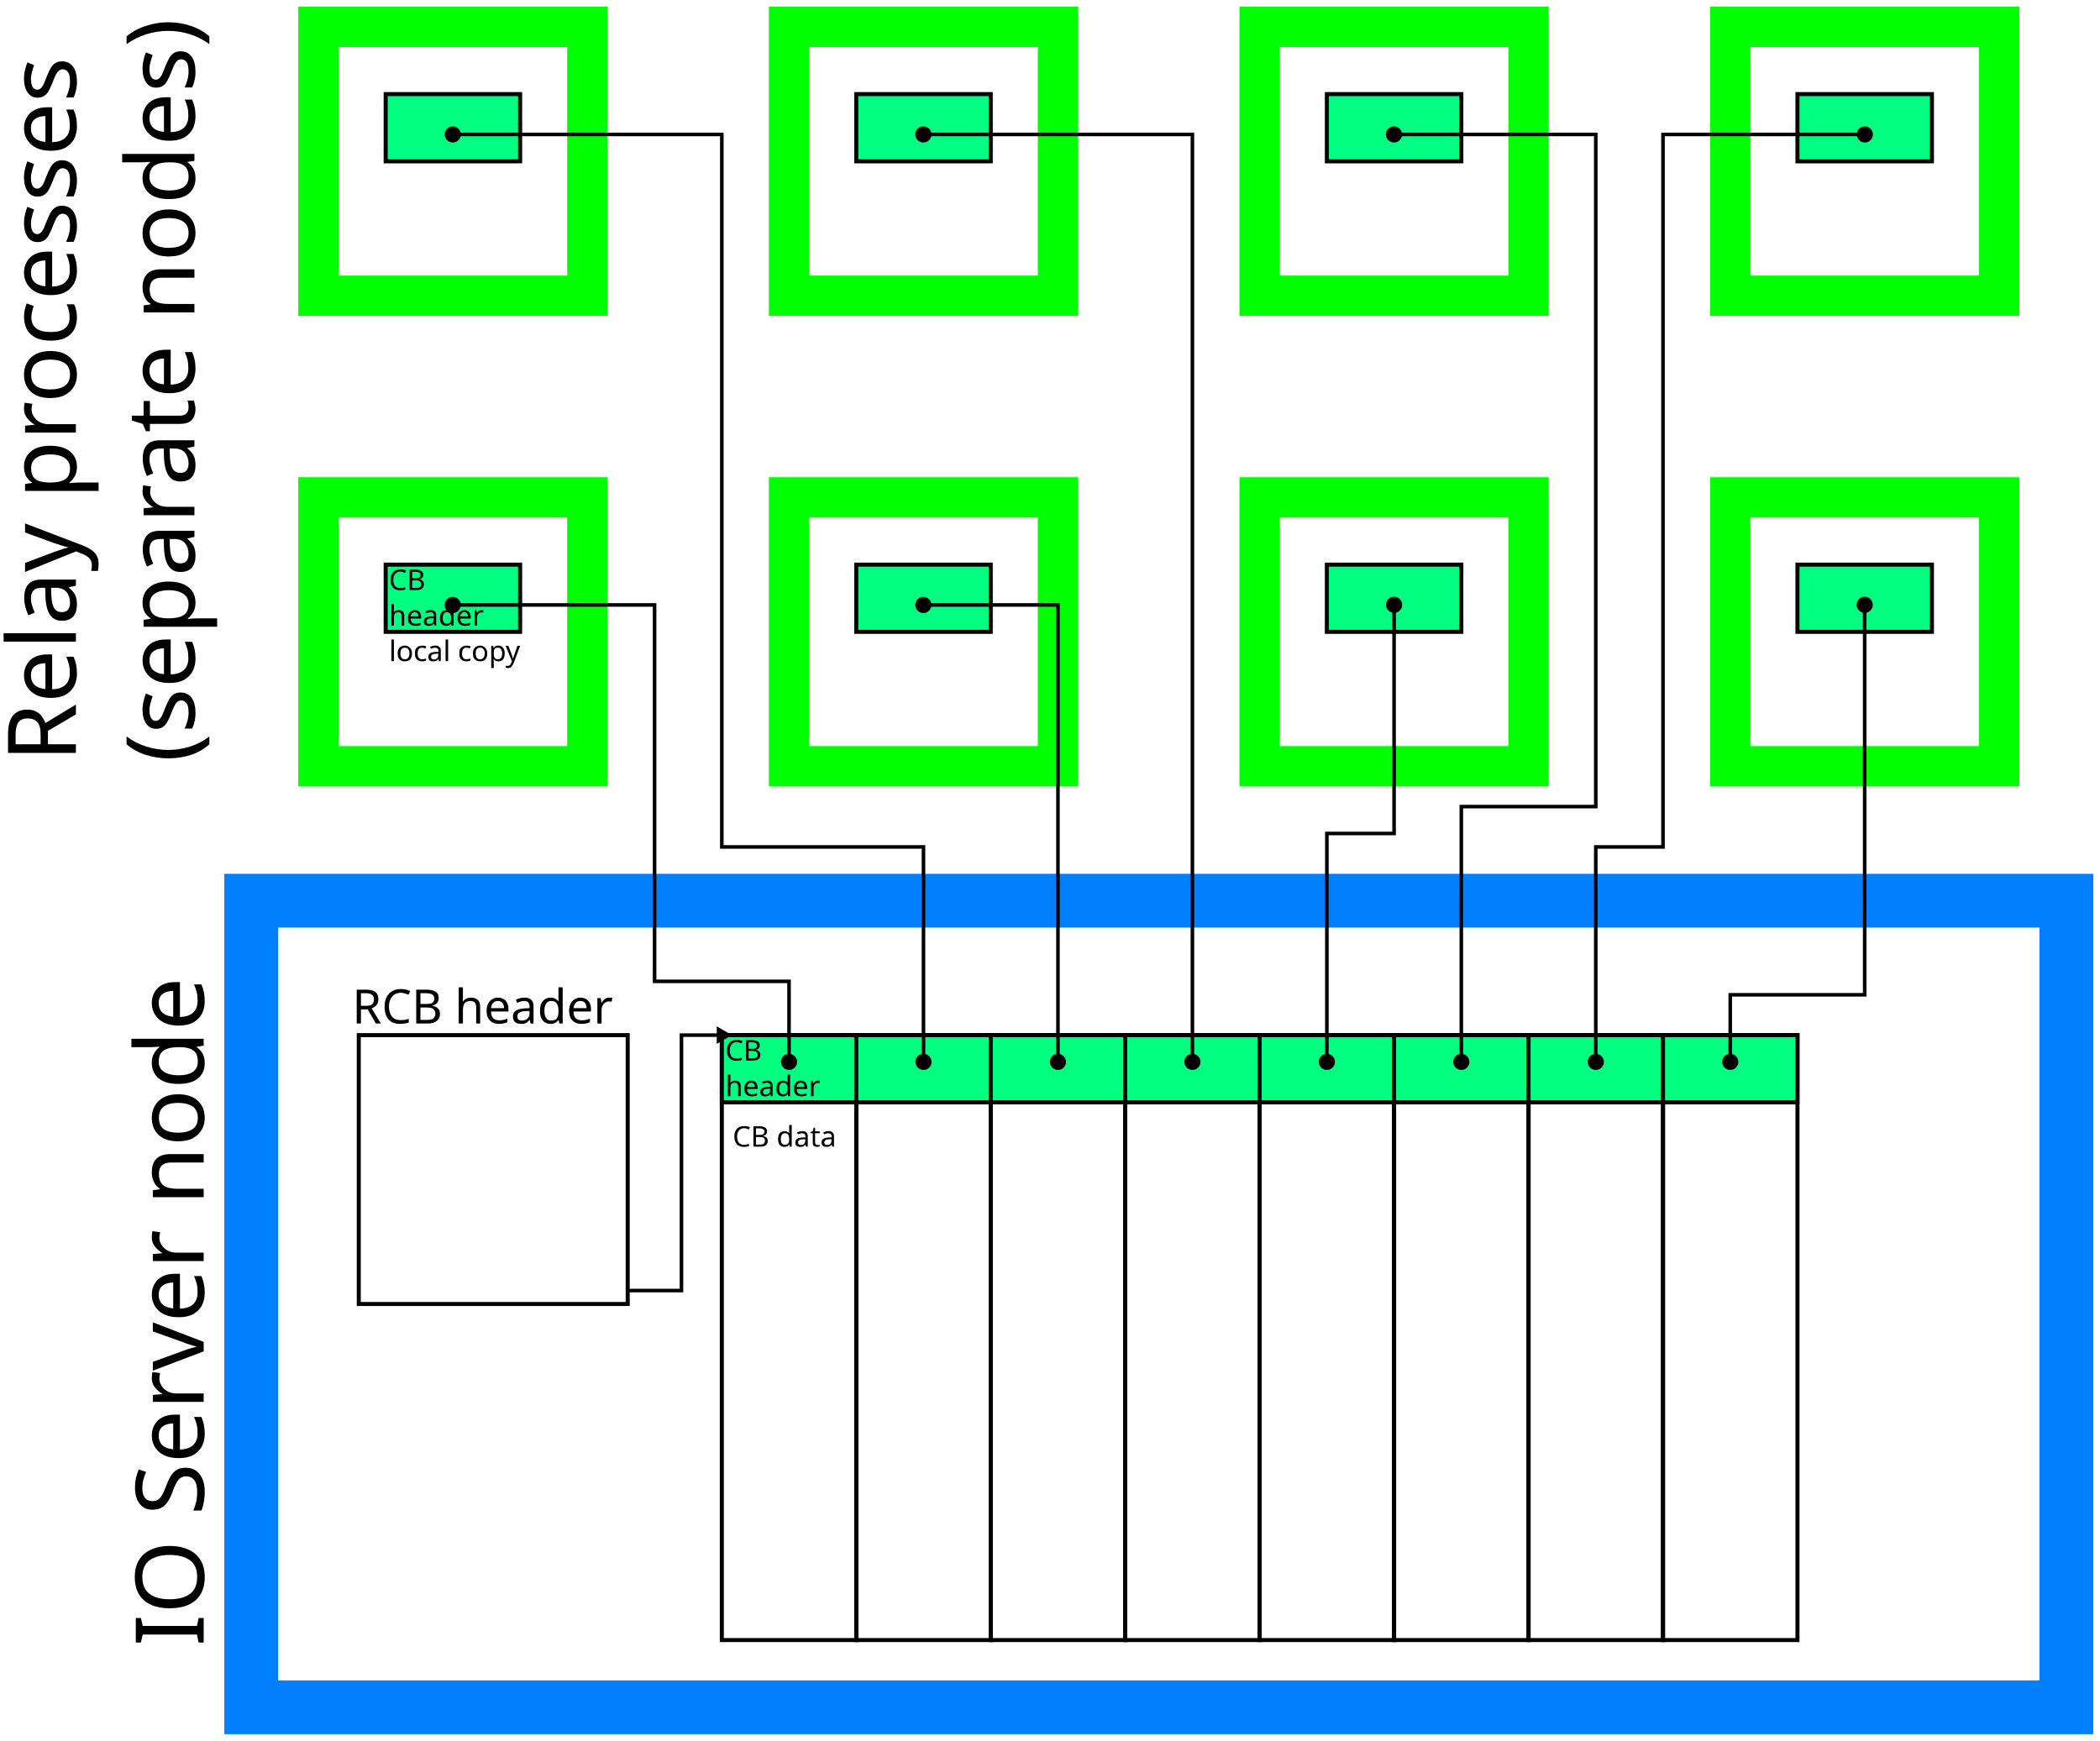
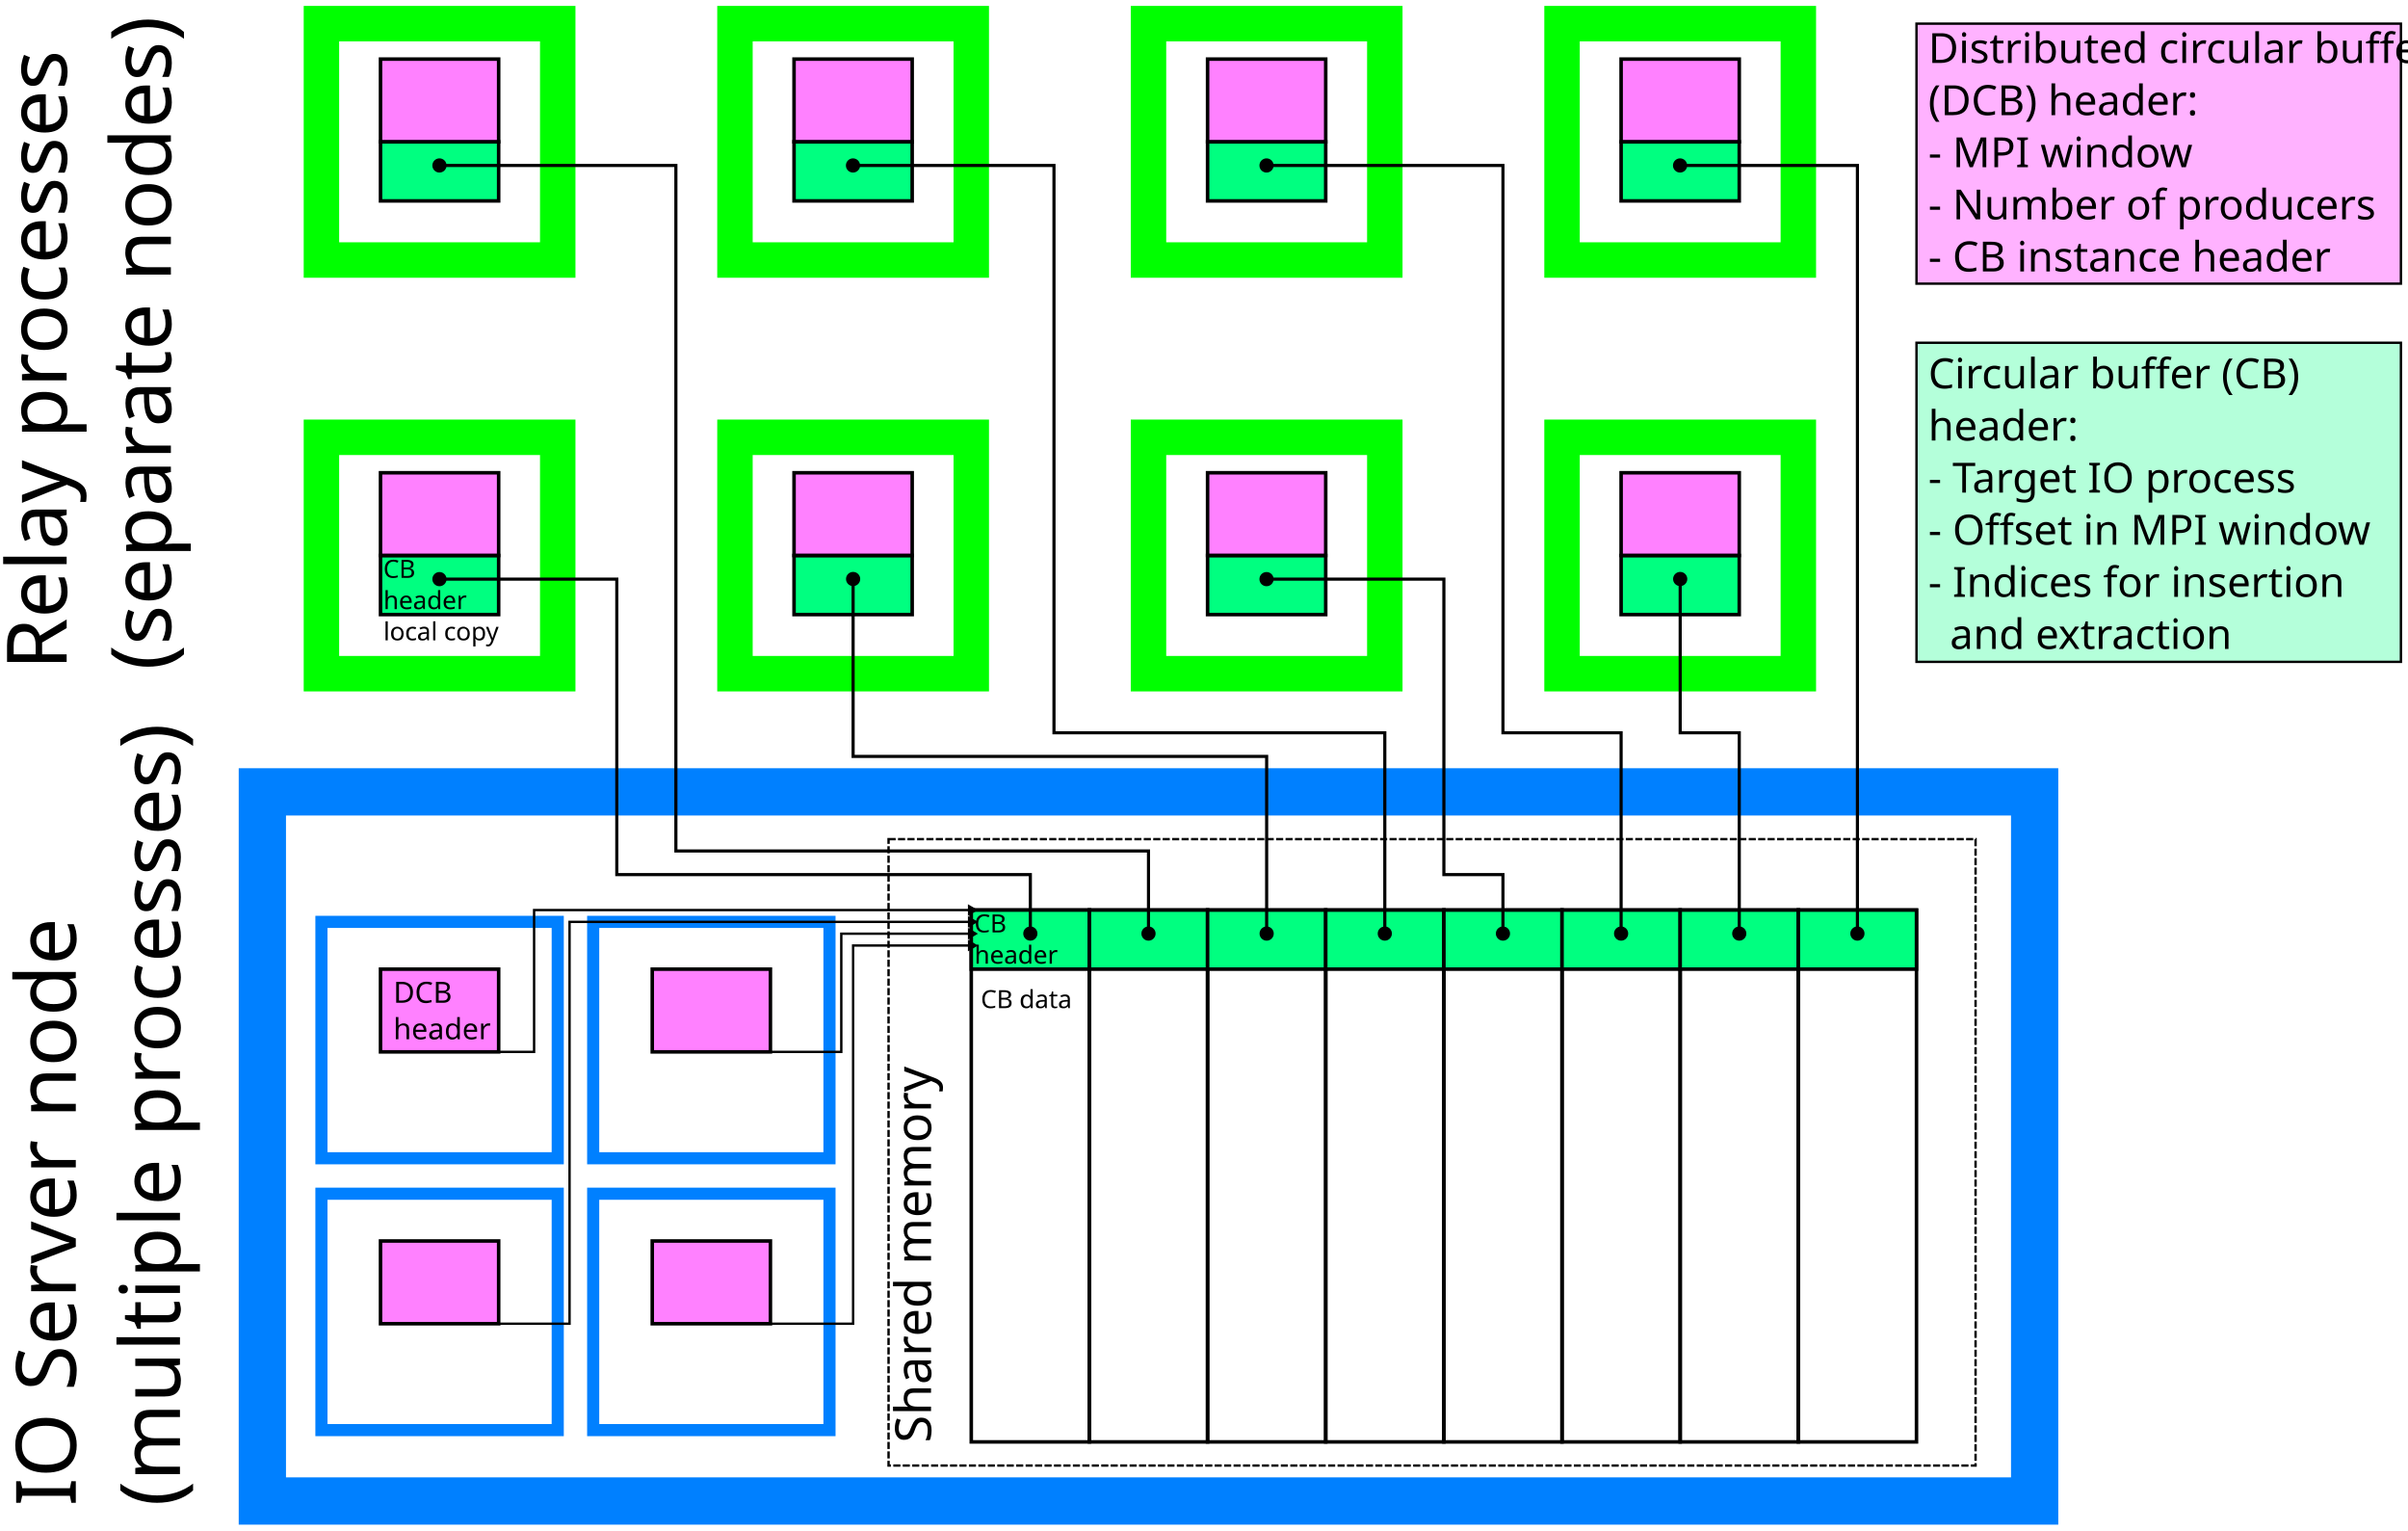
- <svg xmlns="http://www.w3.org/2000/svg" width="156.184mm" height="129.5mm" viewBox="0 0 156.184 129.5" version="1.1" id="svg2118">
+ <svg xmlns="http://www.w3.org/2000/svg" width="203.804mm" height="129.5mm" viewBox="0 0 203.804 129.5" version="1.1" id="svg2118">
  <defs id="defs2112">
+     <marker style="overflow:visible" id="marker4395" refX="0" refY="0" orient="auto">
+       <path transform="scale(0.4)" style="fill:#000000;fill-opacity:1;fill-rule:evenodd;stroke:#000000;stroke-width:1pt;stroke-opacity:1" d="M 5.77,0 -2.88,5 V -5 Z" id="path4393" />
+     </marker>
+     <marker style="overflow:visible" id="marker4289" refX="0" refY="0" orient="auto">
+       <path transform="scale(0.4)" style="fill:#000000;fill-opacity:1;fill-rule:evenodd;stroke:#000000;stroke-width:1pt;stroke-opacity:1" d="M 5.77,0 -2.88,5 V -5 Z" id="path4287" />
+     </marker>
+     <marker style="overflow:visible" id="marker4189" refX="0" refY="0" orient="auto">
+       <path transform="scale(0.4)" style="fill:#000000;fill-opacity:1;fill-rule:evenodd;stroke:#000000;stroke-width:1pt;stroke-opacity:1" d="M 5.77,0 -2.88,5 V -5 Z" id="path4187" />
+     </marker>
+     <marker style="overflow:visible" id="marker3543" refX="0" refY="0" orient="auto">
+       <path transform="matrix(0.4,0,0,0.4,2.96,0.4)" style="fill:#000000;fill-opacity:1;fill-rule:evenodd;stroke:#000000;stroke-width:1pt;stroke-opacity:1" d="m -2.5,-1 c 0,2.76 -2.24,5 -5,5 -2.76,0 -5,-2.24 -5,-5 0,-2.76 2.24,-5 5,-5 2.76,0 5,2.24 5,5 z" id="path3541" />
+     </marker>
+     <marker style="overflow:visible" id="marker3419" refX="0" refY="0" orient="auto">
+       <path transform="matrix(0.4,0,0,0.4,2.96,0.4)" style="fill:#000000;fill-opacity:1;fill-rule:evenodd;stroke:#000000;stroke-width:1pt;stroke-opacity:1" d="m -2.5,-1 c 0,2.76 -2.24,5 -5,5 -2.76,0 -5,-2.24 -5,-5 0,-2.76 2.24,-5 5,-5 2.76,0 5,2.24 5,5 z" id="path3417" />
+     </marker>
+     <marker style="overflow:visible" id="marker3301" refX="0" refY="0" orient="auto">
+       <path transform="matrix(0.4,0,0,0.4,2.96,0.4)" style="fill:#000000;fill-opacity:1;fill-rule:evenodd;stroke:#000000;stroke-width:1pt;stroke-opacity:1" d="m -2.5,-1 c 0,2.76 -2.24,5 -5,5 -2.76,0 -5,-2.24 -5,-5 0,-2.76 2.24,-5 5,-5 2.76,0 5,2.24 5,5 z" id="path3299" />
+     </marker>
+     <marker style="overflow:visible" id="marker3189" refX="0" refY="0" orient="auto">
+       <path transform="matrix(0.4,0,0,0.4,2.96,0.4)" style="fill:#000000;fill-opacity:1;fill-rule:evenodd;stroke:#000000;stroke-width:1pt;stroke-opacity:1" d="m -2.5,-1 c 0,2.76 -2.24,5 -5,5 -2.76,0 -5,-2.24 -5,-5 0,-2.76 2.24,-5 5,-5 2.76,0 5,2.24 5,5 z" id="path3187" />
+     </marker>
+     <marker style="overflow:visible" id="marker3083" refX="0" refY="0" orient="auto">
+       <path transform="matrix(0.4,0,0,0.4,2.96,0.4)" style="fill:#000000;fill-opacity:1;fill-rule:evenodd;stroke:#000000;stroke-width:1pt;stroke-opacity:1" d="m -2.5,-1 c 0,2.76 -2.24,5 -5,5 -2.76,0 -5,-2.24 -5,-5 0,-2.76 2.24,-5 5,-5 2.76,0 5,2.24 5,5 z" id="path3081" />
+     </marker>
+     <marker style="overflow:visible" id="marker2983" refX="0" refY="0" orient="auto">
+       <path transform="matrix(0.4,0,0,0.4,2.96,0.4)" style="fill:#000000;fill-opacity:1;fill-rule:evenodd;stroke:#000000;stroke-width:1pt;stroke-opacity:1" d="m -2.5,-1 c 0,2.76 -2.24,5 -5,5 -2.76,0 -5,-2.24 -5,-5 0,-2.76 2.24,-5 5,-5 2.76,0 5,2.24 5,5 z" id="path2981" />
+     </marker>
+     <marker style="overflow:visible" id="marker2889" refX="0" refY="0" orient="auto">
+       <path transform="matrix(0.4,0,0,0.4,2.96,0.4)" style="fill:#000000;fill-opacity:1;fill-rule:evenodd;stroke:#000000;stroke-width:1pt;stroke-opacity:1" d="m -2.5,-1 c 0,2.76 -2.24,5 -5,5 -2.76,0 -5,-2.24 -5,-5 0,-2.76 2.24,-5 5,-5 2.76,0 5,2.24 5,5 z" id="path2887" />
+     </marker>
+     <marker style="overflow:visible" id="marker1817" refX="0" refY="0" orient="auto">
+       <path transform="scale(0.4)" style="fill:#000000;fill-opacity:1;fill-rule:evenodd;stroke:#000000;stroke-width:1pt;stroke-opacity:1" d="M 5.77,0 -2.88,5 V -5 Z" id="path1815" />
+     </marker>
+     <marker style="overflow:visible" id="marker1517" refX="0" refY="0" orient="auto">
+       <path transform="matrix(-0.2,0,0,-0.2,-1.2,0)" style="fill:#000000;fill-opacity:1;fill-rule:evenodd;stroke:#000000;stroke-width:1pt;stroke-opacity:1" d="M 0,0 5,-5 -12.5,0 5,5 Z" id="path1269" />
+     </marker>
    <marker style="overflow:visible" id="marker5354" refX="0" refY="0" orient="auto">
      <path transform="matrix(0.4,0,0,0.4,2.96,0.4)" style="fill:#000000;fill-opacity:1;fill-rule:evenodd;stroke:#000000;stroke-width:1pt;stroke-opacity:1" d="m -2.5,-1 c 0,2.76 -2.24,5 -5,5 -2.76,0 -5,-2.24 -5,-5 0,-2.76 2.24,-5 5,-5 2.76,0 5,2.24 5,5 z" id="path5352" />
-     </marker>
-     <marker style="overflow:visible" id="marker5260" refX="0" refY="0" orient="auto">
-       <path transform="matrix(0.4,0,0,0.4,2.96,0.4)" style="fill:#000000;fill-opacity:1;fill-rule:evenodd;stroke:#000000;stroke-width:1pt;stroke-opacity:1" d="m -2.5,-1 c 0,2.76 -2.24,5 -5,5 -2.76,0 -5,-2.24 -5,-5 0,-2.76 2.24,-5 5,-5 2.76,0 5,2.24 5,5 z" id="path5258" />
-     </marker>
-     <marker style="overflow:visible" id="marker5172" refX="0" refY="0" orient="auto">
-       <path transform="matrix(0.4,0,0,0.4,2.96,0.4)" style="fill:#000000;fill-opacity:1;fill-rule:evenodd;stroke:#000000;stroke-width:1pt;stroke-opacity:1" d="m -2.5,-1 c 0,2.76 -2.24,5 -5,5 -2.76,0 -5,-2.24 -5,-5 0,-2.76 2.24,-5 5,-5 2.76,0 5,2.24 5,5 z" id="path5170" />
-     </marker>
-     <marker style="overflow:visible" id="marker5090" refX="0" refY="0" orient="auto">
-       <path transform="matrix(0.4,0,0,0.4,2.96,0.4)" style="fill:#000000;fill-opacity:1;fill-rule:evenodd;stroke:#000000;stroke-width:1pt;stroke-opacity:1" d="m -2.5,-1 c 0,2.76 -2.24,5 -5,5 -2.76,0 -5,-2.24 -5,-5 0,-2.76 2.24,-5 5,-5 2.76,0 5,2.24 5,5 z" id="path5088" />
-     </marker>
-     <marker style="overflow:visible" id="marker5014" refX="0" refY="0" orient="auto">
-       <path transform="matrix(0.4,0,0,0.4,2.96,0.4)" style="fill:#000000;fill-opacity:1;fill-rule:evenodd;stroke:#000000;stroke-width:1pt;stroke-opacity:1" d="m -2.5,-1 c 0,2.76 -2.24,5 -5,5 -2.76,0 -5,-2.24 -5,-5 0,-2.76 2.24,-5 5,-5 2.76,0 5,2.24 5,5 z" id="path5012" />
-     </marker>
-     <marker style="overflow:visible" id="marker4944" refX="0" refY="0" orient="auto">
-       <path transform="matrix(0.4,0,0,0.4,2.96,0.4)" style="fill:#000000;fill-opacity:1;fill-rule:evenodd;stroke:#000000;stroke-width:1pt;stroke-opacity:1" d="m -2.5,-1 c 0,2.76 -2.24,5 -5,5 -2.76,0 -5,-2.24 -5,-5 0,-2.76 2.24,-5 5,-5 2.76,0 5,2.24 5,5 z" id="path4942" />
-     </marker>
-     <marker style="overflow:visible" id="marker4880" refX="0" refY="0" orient="auto">
-       <path transform="matrix(0.4,0,0,0.4,2.96,0.4)" style="fill:#000000;fill-opacity:1;fill-rule:evenodd;stroke:#000000;stroke-width:1pt;stroke-opacity:1" d="m -2.5,-1 c 0,2.76 -2.24,5 -5,5 -2.76,0 -5,-2.24 -5,-5 0,-2.76 2.24,-5 5,-5 2.76,0 5,2.24 5,5 z" id="path4878" />
    </marker>
    <marker style="overflow:visible" id="DotS" refX="0" refY="0" orient="auto">
      <path transform="matrix(0.2,0,0,0.2,1.48,0.2)" style="fill:#000000;fill-opacity:1;fill-rule:evenodd;stroke:#000000;stroke-width:1pt;stroke-opacity:1" d="m -2.5,-1 c 0,2.76 -2.24,5 -5,5 -2.76,0 -5,-2.24 -5,-5 0,-2.76 2.24,-5 5,-5 2.76,0 5,2.24 5,5 z" id="path4119" />
    </marker>
-     <marker style="overflow:visible" id="DotM" refX="0" refY="0" orient="auto">
-       <path transform="matrix(0.4,0,0,0.4,2.96,0.4)" style="fill:#000000;fill-opacity:1;fill-rule:evenodd;stroke:#000000;stroke-width:1pt;stroke-opacity:1" d="m -2.5,-1 c 0,2.76 -2.24,5 -5,5 -2.76,0 -5,-2.24 -5,-5 0,-2.76 2.24,-5 5,-5 2.76,0 5,2.24 5,5 z" id="path4116" />
-     </marker>
    <marker style="overflow:visible" id="DiamondMstart" refX="0" refY="0" orient="auto">
      <path transform="matrix(0.4,0,0,0.4,2.6,0)" style="fill:#000000;fill-opacity:1;fill-rule:evenodd;stroke:#000000;stroke-width:1pt;stroke-opacity:1" d="M 0,-7.071 -7.071,0 0,7.071 7.071,0 Z" id="path4143" />
-     </marker>
-     <marker style="overflow:visible" id="TriangleOutM" refX="0" refY="0" orient="auto">
-       <path transform="scale(0.4)" style="fill:#000000;fill-opacity:1;fill-rule:evenodd;stroke:#000000;stroke-width:1pt;stroke-opacity:1" d="M 5.77,0 -2.88,5 V -5 Z" id="path4197" />
    </marker>
    <marker style="overflow:visible" id="Arrow1Send" refX="0" refY="0" orient="auto">
      <path transform="matrix(-0.2,0,0,-0.2,-1.2,0)" style="fill:#000000;fill-opacity:1;fill-rule:evenodd;stroke:#000000;stroke-width:1pt;stroke-opacity:1" d="M 0,0 5,-5 -12.5,0 5,5 Z" id="path4067" />
    </marker>
  </defs>
-   <g id="layer1" transform="translate(-31.31644,62)">
-     <rect style="fill:none;fill-opacity:1;stroke:#0080ff;stroke-width:4;stroke-miterlimit:4;stroke-dasharray:none;stroke-opacity:1" id="rect2683" width="135" height="60" x="50" y="5" />
-     <rect style="fill:none;fill-opacity:1;stroke:#000000;stroke-width:0.3;stroke-miterlimit:4;stroke-dasharray:none;stroke-opacity:1" id="rect3895" width="20" height="20" x="58" y="15" />
-     <text xml:space="preserve" style="font-style:normal;font-variant:normal;font-weight:normal;font-stretch:normal;font-size:3.528px;line-height:1.25;font-family:sans-serif;-inkscape-font-specification:'sans-serif, Normal';font-variant-ligatures:normal;font-variant-caps:normal;font-variant-numeric:normal;font-variant-east-asian:normal;fill:#000000;fill-opacity:1;stroke:none;stroke-width:0.265" x="57.505" y="14.133" id="text3899">
-       <tspan id="tspan3897" x="57.505" y="14.133" style="font-style:normal;font-variant:normal;font-weight:normal;font-stretch:normal;font-size:3.528px;font-family:sans-serif;-inkscape-font-specification:'sans-serif, Normal';font-variant-ligatures:normal;font-variant-caps:normal;font-variant-numeric:normal;font-variant-east-asian:normal;stroke-width:0.265">RCB header</tspan>
+   <g id="layer1" transform="translate(-12.79559,62)">
+     <rect style="fill:none;fill-opacity:1;stroke:#0080ff;stroke-width:4;stroke-miterlimit:4;stroke-dasharray:none;stroke-opacity:1" id="rect2683" width="150" height="60" x="35" y="5" />
+     <rect style="fill:#ff00ff;fill-opacity:0.496;stroke:#000000;stroke-width:0.3;stroke-miterlimit:4;stroke-dasharray:none;stroke-opacity:1" id="rect3895" width="10" height="7" x="45" y="20" />
+     <text xml:space="preserve" style="font-style:normal;font-variant:normal;font-weight:normal;font-stretch:normal;font-size:2.469px;line-height:1.25;font-family:sans-serif;-inkscape-font-specification:'sans-serif, Normal';font-variant-ligatures:normal;font-variant-caps:normal;font-variant-numeric:normal;font-variant-east-asian:normal;fill:#000000;fill-opacity:1;stroke:none;stroke-width:0.265" x="46.093" y="22.843" id="text3899">
+       <tspan id="tspan1170" x="46.093" y="22.843">DCB</tspan>
+       <tspan id="tspan1172" x="46.093" y="25.93">header</tspan>
    </text>
-     <rect style="fill:none;fill-opacity:1;stroke:#000000;stroke-width:0.3;stroke-miterlimit:4;stroke-dasharray:none;stroke-opacity:1" id="rect3901" width="10" height="45" x="85" y="15" />
-     <rect style="fill:none;fill-opacity:1;stroke:#000000;stroke-width:0.3;stroke-miterlimit:4;stroke-dasharray:none;stroke-opacity:1" id="rect3903" width="10" height="45" x="95" y="15" />
-     <rect style="fill:none;fill-opacity:1;stroke:#000000;stroke-width:0.3;stroke-miterlimit:4;stroke-dasharray:none;stroke-opacity:1" id="rect3901-5" width="10" height="45" x="105" y="15" />
-     <rect style="fill:none;fill-opacity:1;stroke:#000000;stroke-width:0.3;stroke-miterlimit:4;stroke-dasharray:none;stroke-opacity:1" id="rect3903-7" width="10" height="45" x="115" y="15" />
-     <rect style="fill:none;fill-opacity:1;stroke:#000000;stroke-width:0.3;stroke-miterlimit:4;stroke-dasharray:none;stroke-opacity:1" id="rect3901-4" width="10" height="45" x="125" y="15" />
-     <rect style="fill:none;fill-opacity:1;stroke:#000000;stroke-width:0.3;stroke-miterlimit:4;stroke-dasharray:none;stroke-opacity:1" id="rect3903-1" width="10" height="45" x="135" y="15" />
-     <rect style="fill:none;fill-opacity:1;stroke:#000000;stroke-width:0.3;stroke-miterlimit:4;stroke-dasharray:none;stroke-opacity:1" id="rect3901-8" width="10" height="45" x="145" y="15" />
-     <rect style="fill:none;fill-opacity:1;stroke:#000000;stroke-width:0.3;stroke-miterlimit:4;stroke-dasharray:none;stroke-opacity:1" id="rect3903-5" width="10" height="45" x="155" y="15" />
-     <rect style="fill:#00ff80;fill-opacity:1;stroke:#000000;stroke-width:0.3;stroke-miterlimit:4;stroke-dasharray:none;stroke-dashoffset:0;stroke-opacity:1" id="rect3941" width="10" height="5" x="85" y="15" />
-     <text xml:space="preserve" style="font-style:normal;font-variant:normal;font-weight:normal;font-stretch:normal;font-size:2.117px;line-height:1.25;font-family:sans-serif;-inkscape-font-specification:'sans-serif, Normal';font-variant-ligatures:normal;font-variant-caps:normal;font-variant-numeric:normal;font-variant-east-asian:normal;fill:#000000;fill-opacity:1;stroke:none;stroke-width:0.265" x="85.261" y="16.894" id="text3945">
-       <tspan id="tspan3953" x="85.261" y="16.894">CB</tspan>
-       <tspan id="tspan3955" x="85.261" y="19.54">header</tspan>
+     <rect style="fill:none;fill-opacity:1;stroke:#000000;stroke-width:0.3;stroke-miterlimit:4;stroke-dasharray:none;stroke-opacity:1" id="rect3901" width="10" height="45" x="95" y="15" />
+     <rect style="fill:none;fill-opacity:1;stroke:#000000;stroke-width:0.3;stroke-miterlimit:4;stroke-dasharray:none;stroke-opacity:1" id="rect3903" width="10" height="45" x="105" y="15" />
+     <rect style="fill:none;fill-opacity:1;stroke:#000000;stroke-width:0.3;stroke-miterlimit:4;stroke-dasharray:none;stroke-opacity:1" id="rect3901-5" width="10" height="45" x="115" y="15" />
+     <rect style="fill:none;fill-opacity:1;stroke:#000000;stroke-width:0.3;stroke-miterlimit:4;stroke-dasharray:none;stroke-opacity:1" id="rect3903-7" width="10" height="45" x="125" y="15" />
+     <rect style="fill:none;fill-opacity:1;stroke:#000000;stroke-width:0.3;stroke-miterlimit:4;stroke-dasharray:none;stroke-opacity:1" id="rect3901-4" width="10" height="45" x="135" y="15" />
+     <rect style="fill:none;fill-opacity:1;stroke:#000000;stroke-width:0.3;stroke-miterlimit:4;stroke-dasharray:none;stroke-opacity:1" id="rect3903-1" width="10" height="45" x="145" y="15" />
+     <rect style="fill:none;fill-opacity:1;stroke:#000000;stroke-width:0.3;stroke-miterlimit:4;stroke-dasharray:none;stroke-opacity:1" id="rect3901-8" width="10" height="45" x="155" y="15" />
+     <rect style="fill:none;fill-opacity:1;stroke:#000000;stroke-width:0.3;stroke-miterlimit:4;stroke-dasharray:none;stroke-opacity:1" id="rect3903-5" width="10" height="45" x="165" y="15" />
+     <rect style="fill:#00ff80;fill-opacity:1;stroke:#000000;stroke-width:0.3;stroke-miterlimit:4;stroke-dasharray:none;stroke-dashoffset:0;stroke-opacity:1" id="rect3941" width="10" height="5" x="95" y="15" />
+     <text xml:space="preserve" style="font-style:normal;font-variant:normal;font-weight:normal;font-stretch:normal;font-size:2.117px;line-height:1.25;font-family:sans-serif;-inkscape-font-specification:'sans-serif, Normal';font-variant-ligatures:normal;font-variant-caps:normal;font-variant-numeric:normal;font-variant-east-asian:normal;fill:#000000;fill-opacity:1;stroke:none;stroke-width:0.265" x="95.261" y="16.894" id="text3945">
+       <tspan id="tspan3953" x="95.261" y="16.894">CB</tspan>
+       <tspan id="tspan3955" x="95.261" y="19.54">header</tspan>
    </text>
-     <text xml:space="preserve" style="font-style:normal;font-variant:normal;font-weight:normal;font-stretch:normal;font-size:2.117px;line-height:1.25;font-family:sans-serif;-inkscape-font-specification:'sans-serif, Normal';font-variant-ligatures:normal;font-variant-caps:normal;font-variant-numeric:normal;font-variant-east-asian:normal;fill:#000000;fill-opacity:1;stroke:none;stroke-width:0.265" x="85.81" y="23.298" id="text3945-9">
-       <tspan id="tspan3978" x="85.81" y="23.298">CB data</tspan>
+     <text xml:space="preserve" style="font-style:normal;font-variant:normal;font-weight:normal;font-stretch:normal;font-size:2.117px;line-height:1.25;font-family:sans-serif;-inkscape-font-specification:'sans-serif, Normal';font-variant-ligatures:normal;font-variant-caps:normal;font-variant-numeric:normal;font-variant-east-asian:normal;fill:#000000;fill-opacity:1;stroke:none;stroke-width:0.265" x="95.81" y="23.298" id="text3945-9">
+       <tspan id="tspan3978" x="95.81" y="23.298">CB data</tspan>
    </text>
-     <rect style="fill:#00ff80;fill-opacity:1;stroke:#000000;stroke-width:0.3;stroke-miterlimit:4;stroke-dasharray:none;stroke-opacity:1" id="rect3941-8" width="10" height="5" x="95" y="-20" transform="scale(1,-1)" />
-     <rect style="fill:#00ff80;fill-opacity:1;stroke:#000000;stroke-width:0.3;stroke-miterlimit:4;stroke-dasharray:none;stroke-opacity:1" id="rect3941-83" width="10" height="5" x="105" y="15" />
-     <rect style="fill:#00ff80;fill-opacity:1;stroke:#000000;stroke-width:0.3;stroke-miterlimit:4;stroke-dasharray:none;stroke-opacity:1" id="rect3941-1" width="10" height="5" x="115" y="15" />
-     <rect style="fill:#00ff80;fill-opacity:1;stroke:#000000;stroke-width:0.3;stroke-miterlimit:4;stroke-dasharray:none;stroke-opacity:1" id="rect3941-89" width="10" height="5" x="125" y="15" />
-     <rect style="fill:#00ff80;fill-opacity:1;stroke:#000000;stroke-width:0.3;stroke-miterlimit:4;stroke-dasharray:none;stroke-opacity:1" id="rect3941-6" width="10" height="5" x="135" y="15" />
-     <rect style="fill:#00ff80;fill-opacity:1;stroke:#000000;stroke-width:0.3;stroke-miterlimit:4;stroke-dasharray:none;stroke-opacity:1" id="rect3941-4" width="10" height="5" x="145" y="15" />
-     <rect style="fill:#00ff80;fill-opacity:1;stroke:#000000;stroke-width:0.3;stroke-miterlimit:4;stroke-dasharray:none;stroke-opacity:1" id="rect3941-3" width="10" height="5" x="155" y="15" />
-     <rect style="fill:none;fill-opacity:1;stroke:#00ff00;stroke-width:3;stroke-miterlimit:4;stroke-dasharray:none;stroke-dashoffset:0;stroke-opacity:1" id="rect4033" width="20" height="20" x="55" y="-25" />
-     <rect style="fill:#00ff80;fill-opacity:1;stroke:#000000;stroke-width:0.3;stroke-miterlimit:4;stroke-dasharray:none;stroke-opacity:1" id="rect3941-8-3" width="10" height="5" x="60" y="15" transform="scale(1,-1)" />
-     <path style="fill:none;stroke:#000000;stroke-width:0.265px;stroke-linecap:butt;stroke-linejoin:miter;stroke-opacity:1;marker-end:url(#TriangleOutM)" d="m 78,34 h 4 V 15 h 3" id="path4050" />
-     <rect style="fill:none;fill-opacity:1;stroke:#00ff00;stroke-width:3;stroke-miterlimit:4;stroke-dasharray:none;stroke-dashoffset:0;stroke-opacity:1" id="rect4033-3" width="20" height="20" x="55" y="-60" />
-     <rect style="fill:#00ff80;fill-opacity:1;stroke:#000000;stroke-width:0.3;stroke-miterlimit:4;stroke-dasharray:none;stroke-opacity:1" id="rect3941-8-3-8" width="10" height="5" x="60" y="50" transform="scale(1,-1)" />
-     <rect style="fill:none;fill-opacity:1;stroke:#00ff00;stroke-width:3;stroke-miterlimit:4;stroke-dasharray:none;stroke-dashoffset:0;stroke-opacity:1" id="rect4033-6" width="20" height="20" x="90" y="-60" />
-     <rect style="fill:#00ff80;fill-opacity:1;stroke:#000000;stroke-width:0.3;stroke-miterlimit:4;stroke-dasharray:none;stroke-opacity:1" id="rect3941-8-3-0" width="10" height="5" x="95" y="50" transform="scale(1,-1)" />
-     <rect style="fill:none;fill-opacity:1;stroke:#00ff00;stroke-width:3;stroke-miterlimit:4;stroke-dasharray:none;stroke-dashoffset:0;stroke-opacity:1" id="rect4033-4" width="20" height="20" x="90" y="-25" />
-     <rect style="fill:#00ff80;fill-opacity:1;stroke:#000000;stroke-width:0.3;stroke-miterlimit:4;stroke-dasharray:none;stroke-opacity:1" id="rect3941-8-3-88" width="10" height="5" x="95" y="15" transform="scale(1,-1)" />
-     <rect style="fill:none;fill-opacity:1;stroke:#00ff00;stroke-width:3;stroke-miterlimit:4;stroke-dasharray:none;stroke-dashoffset:0;stroke-opacity:1" id="rect4033-8" width="20" height="20" x="125" y="-60" />
-     <rect style="fill:#00ff80;fill-opacity:1;stroke:#000000;stroke-width:0.3;stroke-miterlimit:4;stroke-dasharray:none;stroke-opacity:1" id="rect3941-8-3-9" width="10" height="5" x="130" y="50" transform="scale(1,-1)" />
-     <rect style="fill:none;fill-opacity:1;stroke:#00ff00;stroke-width:3;stroke-miterlimit:4;stroke-dasharray:none;stroke-dashoffset:0;stroke-opacity:1" id="rect4033-7" width="20" height="20" x="125" y="-25" />
-     <rect style="fill:#00ff80;fill-opacity:1;stroke:#000000;stroke-width:0.3;stroke-miterlimit:4;stroke-dasharray:none;stroke-opacity:1" id="rect3941-8-3-7" width="10" height="5" x="130" y="15" transform="scale(1,-1)" />
-     <rect style="fill:none;fill-opacity:1;stroke:#00ff00;stroke-width:3;stroke-miterlimit:4;stroke-dasharray:none;stroke-dashoffset:0;stroke-opacity:1" id="rect4033-64" width="20" height="20" x="160" y="-60" />
-     <rect style="fill:#00ff80;fill-opacity:1;stroke:#000000;stroke-width:0.3;stroke-miterlimit:4;stroke-dasharray:none;stroke-opacity:1" id="rect3941-8-3-3" width="10" height="5" x="165" y="50" transform="scale(1,-1)" />
-     <rect style="fill:none;fill-opacity:1;stroke:#00ff00;stroke-width:3;stroke-miterlimit:4;stroke-dasharray:none;stroke-dashoffset:0;stroke-opacity:1" id="rect4033-0" width="20" height="20" x="160" y="-25" />
-     <rect style="fill:#00ff80;fill-opacity:1;stroke:#000000;stroke-width:0.3;stroke-miterlimit:4;stroke-dasharray:none;stroke-opacity:1" id="rect3941-8-3-30" width="10" height="5" x="165" y="15" transform="scale(1,-1)" />
-     <text xml:space="preserve" style="font-style:normal;font-variant:normal;font-weight:normal;font-stretch:normal;font-size:7.056px;line-height:1.25;font-family:sans-serif;-inkscape-font-specification:'sans-serif, Normal';font-variant-ligatures:normal;font-variant-caps:normal;font-variant-numeric:normal;font-variant-east-asian:normal;fill:#000000;fill-opacity:1;stroke:none;stroke-width:0.265" x="-60.465" y="46.463" id="text4422" transform="rotate(-90)">
-       <tspan id="tspan4420" x="-60.465" y="46.463" style="font-style:normal;font-variant:normal;font-weight:normal;font-stretch:normal;font-size:7.056px;font-family:sans-serif;-inkscape-font-specification:'sans-serif, Normal';font-variant-ligatures:normal;font-variant-caps:normal;font-variant-numeric:normal;font-variant-east-asian:normal;stroke-width:0.265">IO Server node</tspan>
+     <rect style="fill:#00ff80;fill-opacity:1;stroke:#000000;stroke-width:0.3;stroke-miterlimit:4;stroke-dasharray:none;stroke-opacity:1" id="rect3941-8" width="10" height="5" x="105" y="-20" transform="scale(1,-1)" />
+     <rect style="fill:#00ff80;fill-opacity:1;stroke:#000000;stroke-width:0.3;stroke-miterlimit:4;stroke-dasharray:none;stroke-opacity:1" id="rect3941-83" width="10" height="5" x="115" y="15" />
+     <rect style="fill:#00ff80;fill-opacity:1;stroke:#000000;stroke-width:0.3;stroke-miterlimit:4;stroke-dasharray:none;stroke-opacity:1" id="rect3941-1" width="10" height="5" x="125" y="15" />
+     <rect style="fill:#00ff80;fill-opacity:1;stroke:#000000;stroke-width:0.3;stroke-miterlimit:4;stroke-dasharray:none;stroke-opacity:1" id="rect3941-89" width="10" height="5" x="135" y="15" />
+     <rect style="fill:#00ff80;fill-opacity:1;stroke:#000000;stroke-width:0.3;stroke-miterlimit:4;stroke-dasharray:none;stroke-opacity:1" id="rect3941-6" width="10" height="5" x="145" y="15" />
+     <rect style="fill:#00ff80;fill-opacity:1;stroke:#000000;stroke-width:0.3;stroke-miterlimit:4;stroke-dasharray:none;stroke-opacity:1" id="rect3941-4" width="10" height="5" x="155" y="15" />
+     <rect style="fill:#00ff80;fill-opacity:1;stroke:#000000;stroke-width:0.3;stroke-miterlimit:4;stroke-dasharray:none;stroke-opacity:1" id="rect3941-3" width="10" height="5" x="165" y="15" />
+     <rect style="fill:none;fill-opacity:1;stroke:#00ff00;stroke-width:3;stroke-miterlimit:4;stroke-dasharray:none;stroke-dashoffset:0;stroke-opacity:1" id="rect4033" width="20" height="20" x="40" y="-25" />
+     <rect style="fill:#00ff80;fill-opacity:1;stroke:#000000;stroke-width:0.3;stroke-miterlimit:4;stroke-dasharray:none;stroke-opacity:1" id="rect3941-8-3" width="10" height="5" x="45" y="10" transform="scale(1,-1)" />
+     <rect style="fill:none;fill-opacity:1;stroke:#00ff00;stroke-width:3;stroke-miterlimit:4;stroke-dasharray:none;stroke-dashoffset:0;stroke-opacity:1" id="rect4033-3" width="20" height="20" x="40" y="-60" />
+     <rect style="fill:#00ff80;fill-opacity:1;stroke:#000000;stroke-width:0.3;stroke-miterlimit:4;stroke-dasharray:none;stroke-opacity:1" id="rect3941-8-3-8" width="10" height="5" x="45" y="45" transform="scale(1,-1)" />
+     <rect style="fill:none;fill-opacity:1;stroke:#00ff00;stroke-width:3;stroke-miterlimit:4;stroke-dasharray:none;stroke-dashoffset:0;stroke-opacity:1" id="rect4033-6" width="20" height="20" x="75" y="-60" />
+     <rect style="fill:#00ff80;fill-opacity:1;stroke:#000000;stroke-width:0.3;stroke-miterlimit:4;stroke-dasharray:none;stroke-opacity:1" id="rect3941-8-3-0" width="10" height="5" x="80" y="45" transform="scale(1,-1)" />
+     <rect style="fill:none;fill-opacity:1;stroke:#00ff00;stroke-width:3;stroke-miterlimit:4;stroke-dasharray:none;stroke-dashoffset:0;stroke-opacity:1" id="rect4033-4" width="20" height="20" x="75" y="-25" />
+     <rect style="fill:#00ff80;fill-opacity:1;stroke:#000000;stroke-width:0.3;stroke-miterlimit:4;stroke-dasharray:none;stroke-opacity:1" id="rect3941-8-3-88" width="10" height="5" x="80" y="10" transform="scale(1,-1)" />
+     <rect style="fill:none;fill-opacity:1;stroke:#00ff00;stroke-width:3;stroke-miterlimit:4;stroke-dasharray:none;stroke-dashoffset:0;stroke-opacity:1" id="rect4033-8" width="20" height="20" x="110" y="-60" />
+     <rect style="fill:#00ff80;fill-opacity:1;stroke:#000000;stroke-width:0.3;stroke-miterlimit:4;stroke-dasharray:none;stroke-opacity:1" id="rect3941-8-3-9" width="10" height="5" x="115" y="45" transform="scale(1,-1)" />
+     <rect style="fill:none;fill-opacity:1;stroke:#00ff00;stroke-width:3;stroke-miterlimit:4;stroke-dasharray:none;stroke-dashoffset:0;stroke-opacity:1" id="rect4033-7" width="20" height="20" x="110" y="-25" />
+     <rect style="fill:#00ff80;fill-opacity:1;stroke:#000000;stroke-width:0.3;stroke-miterlimit:4;stroke-dasharray:none;stroke-opacity:1" id="rect3941-8-3-7" width="10" height="5" x="115" y="10" transform="scale(1,-1)" />
+     <rect style="fill:none;fill-opacity:1;stroke:#00ff00;stroke-width:3;stroke-miterlimit:4;stroke-dasharray:none;stroke-dashoffset:0;stroke-opacity:1" id="rect4033-64" width="20" height="20" x="145" y="-60" />
+     <rect style="fill:#00ff80;fill-opacity:1;stroke:#000000;stroke-width:0.3;stroke-miterlimit:4;stroke-dasharray:none;stroke-opacity:1" id="rect3941-8-3-3" width="10" height="5" x="150" y="45" transform="scale(1,-1)" />
+     <rect style="fill:none;fill-opacity:1;stroke:#00ff00;stroke-width:3;stroke-miterlimit:4;stroke-dasharray:none;stroke-dashoffset:0;stroke-opacity:1" id="rect4033-0" width="20" height="20" x="145" y="-25" />
+     <rect style="fill:#00ff80;fill-opacity:1;stroke:#000000;stroke-width:0.3;stroke-miterlimit:4;stroke-dasharray:none;stroke-opacity:1" id="rect3941-8-3-30" width="10" height="5" x="150" y="10" transform="scale(1,-1)" />
+     <text xml:space="preserve" style="font-style:normal;font-variant:normal;font-weight:normal;font-stretch:normal;font-size:7.056px;line-height:1.25;font-family:sans-serif;-inkscape-font-specification:'sans-serif, Normal';font-variant-ligatures:normal;font-variant-caps:normal;font-variant-numeric:normal;font-variant-east-asian:normal;fill:#000000;fill-opacity:1;stroke:none;stroke-width:0.265" x="-65.434" y="19.209" id="text4422" transform="rotate(-90)">
+       <tspan id="tspan1156" x="-65.434" y="19.209">IO Server node</tspan>
+       <tspan id="tspan1158" x="-65.434" y="28.028">(multiple processes)</tspan>
    </text>
-     <text xml:space="preserve" style="font-style:normal;font-variant:normal;font-weight:normal;font-stretch:normal;font-size:7.056px;line-height:1.25;font-family:sans-serif;-inkscape-font-specification:'sans-serif, Normal';font-variant-ligatures:normal;font-variant-caps:normal;font-variant-numeric:normal;font-variant-east-asian:normal;fill:#000000;fill-opacity:1;stroke:none;stroke-width:0.265" x="5.31" y="36.96" id="text4422-2" transform="rotate(-90)">
-       <tspan id="tspan5656" x="5.31" y="36.96">Relay processes</tspan>
-       <tspan id="tspan5658" x="5.31" y="45.779">(separate nodes)</tspan>
+     <text xml:space="preserve" style="font-style:normal;font-variant:normal;font-weight:normal;font-stretch:normal;font-size:7.056px;line-height:1.25;font-family:sans-serif;-inkscape-font-specification:'sans-serif, Normal';font-variant-ligatures:normal;font-variant-caps:normal;font-variant-numeric:normal;font-variant-east-asian:normal;fill:#000000;fill-opacity:1;stroke:none;stroke-width:0.265" x="5.31" y="18.439" id="text4422-2" transform="rotate(-90)">
+       <tspan id="tspan5656" x="5.31" y="18.439">Relay processes</tspan>
+       <tspan id="tspan5658" x="5.31" y="27.259">(separate nodes)</tspan>
    </text>
-     <path style="fill:none;stroke:#000000;stroke-width:0.265px;stroke-linecap:butt;stroke-linejoin:miter;stroke-opacity:1;marker-start:url(#DotM);marker-end:url(#DotM)" d="m 65,-17 h 15 v 28 h 10 v 6" id="path4691" />
-     <path style="fill:none;stroke:#000000;stroke-width:0.265px;stroke-linecap:butt;stroke-linejoin:miter;stroke-opacity:1;marker-start:url(#marker4880);marker-end:url(#marker4880)" d="M 65,-52 H 85 V 1 H 100 v 16" id="path4693" />
-     <path style="fill:none;stroke:#000000;stroke-width:0.265px;stroke-linecap:butt;stroke-linejoin:miter;stroke-opacity:1;marker-start:url(#marker5014);marker-end:url(#marker5014)" d="m 100,-17 h 10 v 34" id="path4695" />
-     <path style="fill:none;stroke:#000000;stroke-width:0.265px;stroke-linecap:butt;stroke-linejoin:miter;stroke-opacity:1;marker-start:url(#marker4944);marker-end:url(#marker4944)" d="m 100,-52 h 20 V 17" id="path4697" />
-     <path style="fill:none;stroke:#000000;stroke-width:0.265px;stroke-linecap:butt;stroke-linejoin:miter;stroke-opacity:1;marker-start:url(#marker5172);marker-end:url(#marker5172)" d="M 135,-17 V 0 h -5 v 17" id="path4699" />
-     <path style="fill:none;stroke:#000000;stroke-width:0.265px;stroke-linecap:butt;stroke-linejoin:miter;stroke-opacity:1;marker-start:url(#marker5090);marker-end:url(#marker5090)" d="m 135,-52 h 15 V -2 h -10 v 19" id="path4701" />
-     <path style="fill:none;stroke:#000000;stroke-width:0.265px;stroke-linecap:butt;stroke-linejoin:miter;stroke-opacity:1;marker-start:url(#marker5354);marker-end:url(#marker5354)" d="M 170,-52 H 155 V 1 h -5 v 16" id="path4703" />
-     <path style="fill:none;stroke:#000000;stroke-width:0.265px;stroke-linecap:butt;stroke-linejoin:miter;stroke-opacity:1;marker-start:url(#marker5260);marker-end:url(#marker5260)" d="m 170,-17 v 29 h -10 v 5" id="path4705" />
-     <text xml:space="preserve" style="font-style:normal;font-variant:normal;font-weight:normal;font-stretch:normal;font-size:2.117px;line-height:1.25;font-family:sans-serif;-inkscape-font-specification:'sans-serif, Normal';font-variant-ligatures:normal;font-variant-caps:normal;font-variant-numeric:normal;font-variant-east-asian:normal;fill:#000000;fill-opacity:1;stroke:none;stroke-width:0.265" x="60.239" y="-18.11" id="text3945-4">
-       <tspan id="tspan4728" x="60.239" y="-18.11">CB</tspan>
-       <tspan id="tspan4730" x="60.239" y="-15.464">header</tspan>
-       <tspan id="tspan4732" x="60.239" y="-12.818">local copy</tspan>
+     <text xml:space="preserve" style="font-style:normal;font-variant:normal;font-weight:normal;font-stretch:normal;font-size:2.117px;line-height:1.25;font-family:sans-serif;-inkscape-font-specification:'sans-serif, Normal';font-variant-ligatures:normal;font-variant-caps:normal;font-variant-numeric:normal;font-variant-east-asian:normal;fill:#000000;fill-opacity:1;stroke:none;stroke-width:0.265" x="45.239" y="-13.11" id="text3945-4">
+       <tspan id="tspan4728" x="45.239" y="-13.11">CB</tspan>
+       <tspan id="tspan4730" x="45.239" y="-10.464">header</tspan>
+       <tspan id="tspan4732" x="45.239" y="-7.818">local copy</tspan>
+     </text>
+     <rect style="fill:none;stroke:#0080ff;stroke-width:1.026;stroke-miterlimit:4;stroke-dasharray:none;stroke-opacity:1" id="rect1168" width="20" height="20" x="40" y="16" />
+     <rect style="fill:none;stroke:#0080ff;stroke-width:1.026;stroke-miterlimit:4;stroke-dasharray:none;stroke-opacity:1" id="rect1168-5" width="20" height="20" x="40" y="39" />
+     <rect style="fill:none;stroke:#0080ff;stroke-width:1.026;stroke-miterlimit:4;stroke-dasharray:none;stroke-opacity:1" id="rect1168-5-8" width="20" height="20" x="63" y="39" />
+     <rect style="fill:none;stroke:#0080ff;stroke-width:1.026;stroke-miterlimit:4;stroke-dasharray:none;stroke-opacity:1" id="rect1168-5-81" width="20" height="20" x="63" y="16" />
+     <rect style="fill:#ff00ff;fill-opacity:0.496;stroke:#000000;stroke-width:0.3;stroke-miterlimit:4;stroke-dasharray:none;stroke-opacity:1" id="rect3895-4" width="10" height="7" x="45" y="43" />
+     <rect style="fill:#ff00ff;fill-opacity:0.496;stroke:#000000;stroke-width:0.3;stroke-miterlimit:4;stroke-dasharray:none;stroke-opacity:1" id="rect3895-47" width="10" height="7" x="68" y="20" />
+     <rect style="fill:#ff00ff;fill-opacity:0.496;stroke:#000000;stroke-width:0.3;stroke-miterlimit:4;stroke-dasharray:none;stroke-opacity:1" id="rect3895-6" width="10" height="7" x="68" y="43" />
+     <rect style="fill:#ff00ff;fill-opacity:0.496;stroke:#000000;stroke-width:0.3;stroke-miterlimit:4;stroke-dasharray:none;stroke-opacity:1" id="rect3895-3" width="10" height="7" x="45" y="-57" />
+     <rect style="fill:#ff00ff;fill-opacity:0.496;stroke:#000000;stroke-width:0.3;stroke-miterlimit:4;stroke-dasharray:none;stroke-opacity:1" id="rect3895-1" width="10" height="7" x="45" y="-22" />
+     <rect style="fill:#ff00ff;fill-opacity:0.496;stroke:#000000;stroke-width:0.3;stroke-miterlimit:4;stroke-dasharray:none;stroke-opacity:1" id="rect3895-7" width="10" height="7" x="80" y="-57" />
+     <rect style="fill:#ff00ff;fill-opacity:0.496;stroke:#000000;stroke-width:0.3;stroke-miterlimit:4;stroke-dasharray:none;stroke-opacity:1" id="rect3895-5" width="10" height="7" x="80" y="-22" />
+     <rect style="fill:#ff00ff;fill-opacity:0.496;stroke:#000000;stroke-width:0.3;stroke-miterlimit:4;stroke-dasharray:none;stroke-opacity:1" id="rect3895-9" width="10" height="7" x="115" y="-22" />
+     <rect style="fill:#ff00ff;fill-opacity:0.496;stroke:#000000;stroke-width:0.3;stroke-miterlimit:4;stroke-dasharray:none;stroke-opacity:1" id="rect3895-62" width="10" height="7" x="115" y="-57" />
+     <rect style="fill:#ff00ff;fill-opacity:0.496;stroke:#000000;stroke-width:0.3;stroke-miterlimit:4;stroke-dasharray:none;stroke-opacity:1" id="rect3895-17" width="10" height="7" x="150" y="-57" />
+     <rect style="fill:#ff00ff;fill-opacity:0.496;stroke:#000000;stroke-width:0.3;stroke-miterlimit:4;stroke-dasharray:none;stroke-opacity:1" id="rect3895-8" width="10" height="7" x="150" y="-22" />
+     <path style="fill:none;stroke:#000000;stroke-width:0.265px;stroke-linecap:butt;stroke-linejoin:miter;stroke-opacity:1;marker-start:url(#marker5354);marker-end:url(#marker5354)" d="m 50,-13 h 15 v 25 h 35 v 5" id="path2841" />
+     <path style="fill:none;stroke:#000000;stroke-width:0.265px;stroke-linecap:butt;stroke-linejoin:miter;stroke-opacity:1;marker-start:url(#marker2889);marker-end:url(#marker2889)" d="m 50,-48 h 20 V 10 H 110 v 7" id="path2843" />
+     <path style="fill:none;stroke:#000000;stroke-width:0.265px;stroke-linecap:butt;stroke-linejoin:miter;stroke-opacity:1;marker-start:url(#marker2983);marker-end:url(#marker2983)" d="M 85,-13 V 2 h 35 V 17" id="path2845" />
+     <path style="fill:none;stroke:#000000;stroke-width:0.265px;stroke-linecap:butt;stroke-linejoin:miter;stroke-opacity:1;marker-start:url(#marker3083);marker-end:url(#marker3083)" d="m 85,-48 h 17 V -5.7186023e-6 h 28 V 17" id="path2847" />
+     <path style="fill:none;stroke:#000000;stroke-width:0.265px;stroke-linecap:butt;stroke-linejoin:miter;stroke-opacity:1;marker-start:url(#marker3189);marker-end:url(#marker3189)" d="m 120,-13 h 15 v 25 h 5 v 5" id="path2849" />
+     <path style="fill:none;stroke:#000000;stroke-width:0.265px;stroke-linecap:butt;stroke-linejoin:miter;stroke-opacity:1;marker-start:url(#marker3301);marker-end:url(#marker3301)" d="m 120,-48 h 20 V -5.7186023e-6 h 10 V 17" id="path2851" />
+     <path style="fill:none;stroke:#000000;stroke-width:0.265px;stroke-linecap:butt;stroke-linejoin:miter;stroke-opacity:1;marker-start:url(#marker3543);marker-end:url(#marker3543)" d="M 155,-13 V -5.7186023e-6 h 5 V 17" id="path2865" />
+     <path style="fill:none;stroke:#000000;stroke-width:0.265px;stroke-linecap:butt;stroke-linejoin:miter;stroke-opacity:1;marker-start:url(#marker3419);marker-end:url(#marker3419)" d="m 155,-48 h 15 v 65" id="path2867" />
+     <path style="fill:none;stroke:#000000;stroke-width:0.2;stroke-linecap:butt;stroke-linejoin:miter;stroke-miterlimit:4;stroke-dasharray:none;stroke-opacity:1;marker-end:url(#marker1817)" d="m 55,27 h 3 v -12 h 37" id="path4173" />
+     <path style="fill:none;stroke:#000000;stroke-width:0.2;stroke-linecap:butt;stroke-linejoin:miter;stroke-miterlimit:4;stroke-dasharray:none;stroke-opacity:1;marker-end:url(#marker4189)" d="m 55,50 h 6 v -34 h 34" id="path4175" />
+     <path style="fill:none;stroke:#000000;stroke-width:0.2;stroke-linecap:butt;stroke-linejoin:miter;stroke-miterlimit:4;stroke-dasharray:none;stroke-opacity:1;marker-end:url(#marker4395)" d="M 78,27 H 84 v -10 h 11" id="path4177" />
+     <path style="fill:none;stroke:#000000;stroke-width:0.2;stroke-linecap:butt;stroke-linejoin:miter;stroke-miterlimit:4;stroke-dasharray:none;stroke-opacity:1;marker-end:url(#marker4289)" d="M 78,50 H 85 V 18 h 10" id="path4179" />
+     <rect style="fill:none;fill-opacity:0.496;stroke:#000000;stroke-width:0.2;stroke-miterlimit:4;stroke-dasharray:0.6, 0.2;stroke-dashoffset:0;stroke-opacity:1" id="rect4553" width="92" height="53" x="88" y="9" />
+     <text xml:space="preserve" style="font-style:normal;font-variant:normal;font-weight:normal;font-stretch:normal;font-size:4.233px;line-height:1.25;font-family:sans-serif;-inkscape-font-specification:'sans-serif, Normal';font-variant-ligatures:normal;font-variant-caps:normal;font-variant-numeric:normal;font-variant-east-asian:normal;fill:#000000;fill-opacity:1;stroke:none;stroke-width:0.265" x="-60.074" y="91.595" id="text4557" transform="rotate(-90)">
+       <tspan x="-60.074" y="91.595" style="font-style:normal;font-variant:normal;font-weight:normal;font-stretch:normal;font-size:4.233px;font-family:sans-serif;-inkscape-font-specification:'sans-serif, Normal';font-variant-ligatures:normal;font-variant-caps:normal;font-variant-numeric:normal;font-variant-east-asian:normal;stroke-width:0.265" id="tspan4559">Shared memory</tspan>
+     </text>
+     <rect style="fill:#ff00ff;fill-opacity:0.304;stroke:#000000;stroke-width:0.2;stroke-miterlimit:4;stroke-dasharray:none;stroke-dashoffset:0;stroke-opacity:1" id="rect4563" width="41" height="22" x="175" y="-60" />
+     <text xml:space="preserve" style="font-style:normal;font-variant:normal;font-weight:normal;font-stretch:normal;font-size:3.528px;line-height:1.25;font-family:sans-serif;-inkscape-font-specification:'sans-serif, Normal';font-variant-ligatures:normal;font-variant-caps:normal;font-variant-numeric:normal;font-variant-east-asian:normal;fill:#000000;fill-opacity:1;stroke:none;stroke-width:0.265" x="175.996" y="-56.669" id="text4567">
+       <tspan id="tspan4573" x="175.996" y="-56.669">Distributed circular buffer</tspan>
+       <tspan id="tspan4575" x="175.996" y="-52.259">(DCB) header:</tspan>
+       <tspan id="tspan4577" x="175.996" y="-47.849">- MPI window</tspan>
+       <tspan id="tspan4579" x="175.996" y="-43.44">- Number of producers</tspan>
+       <tspan id="tspan4581" x="175.996" y="-39.03">- CB instance header</tspan>
+     </text>
+     <rect style="fill:#00ff80;fill-opacity:0.296;stroke:#000000;stroke-width:0.2;stroke-miterlimit:4;stroke-dasharray:none;stroke-dashoffset:0;stroke-opacity:1" id="rect4563-5" width="41" height="27" x="175" y="-33" />
+     <text xml:space="preserve" style="font-style:normal;font-variant:normal;font-weight:normal;font-stretch:normal;font-size:3.528px;line-height:1.25;font-family:sans-serif;-inkscape-font-specification:'sans-serif, Normal';font-variant-ligatures:normal;font-variant-caps:normal;font-variant-numeric:normal;font-variant-east-asian:normal;fill:#000000;fill-opacity:1;stroke:none;stroke-width:0.265" x="175.996" y="-29.14" id="text4567-7">
+       <tspan id="tspan4678" x="175.996" y="-29.14">Circular buffer (CB)</tspan>
+       <tspan id="tspan4680" x="175.996" y="-24.73">header:</tspan>
+       <tspan id="tspan4682" x="175.996" y="-20.32">- Target IO process</tspan>
+       <tspan id="tspan4684" x="175.996" y="-15.911">- Offset in MPI window</tspan>
+       <tspan id="tspan4686" x="175.996" y="-11.501">- Indices for insertion</tspan>
+       <tspan id="tspan4688" x="175.996" y="-7.091">  and extraction</tspan>
    </text>
  </g>
</svg>
